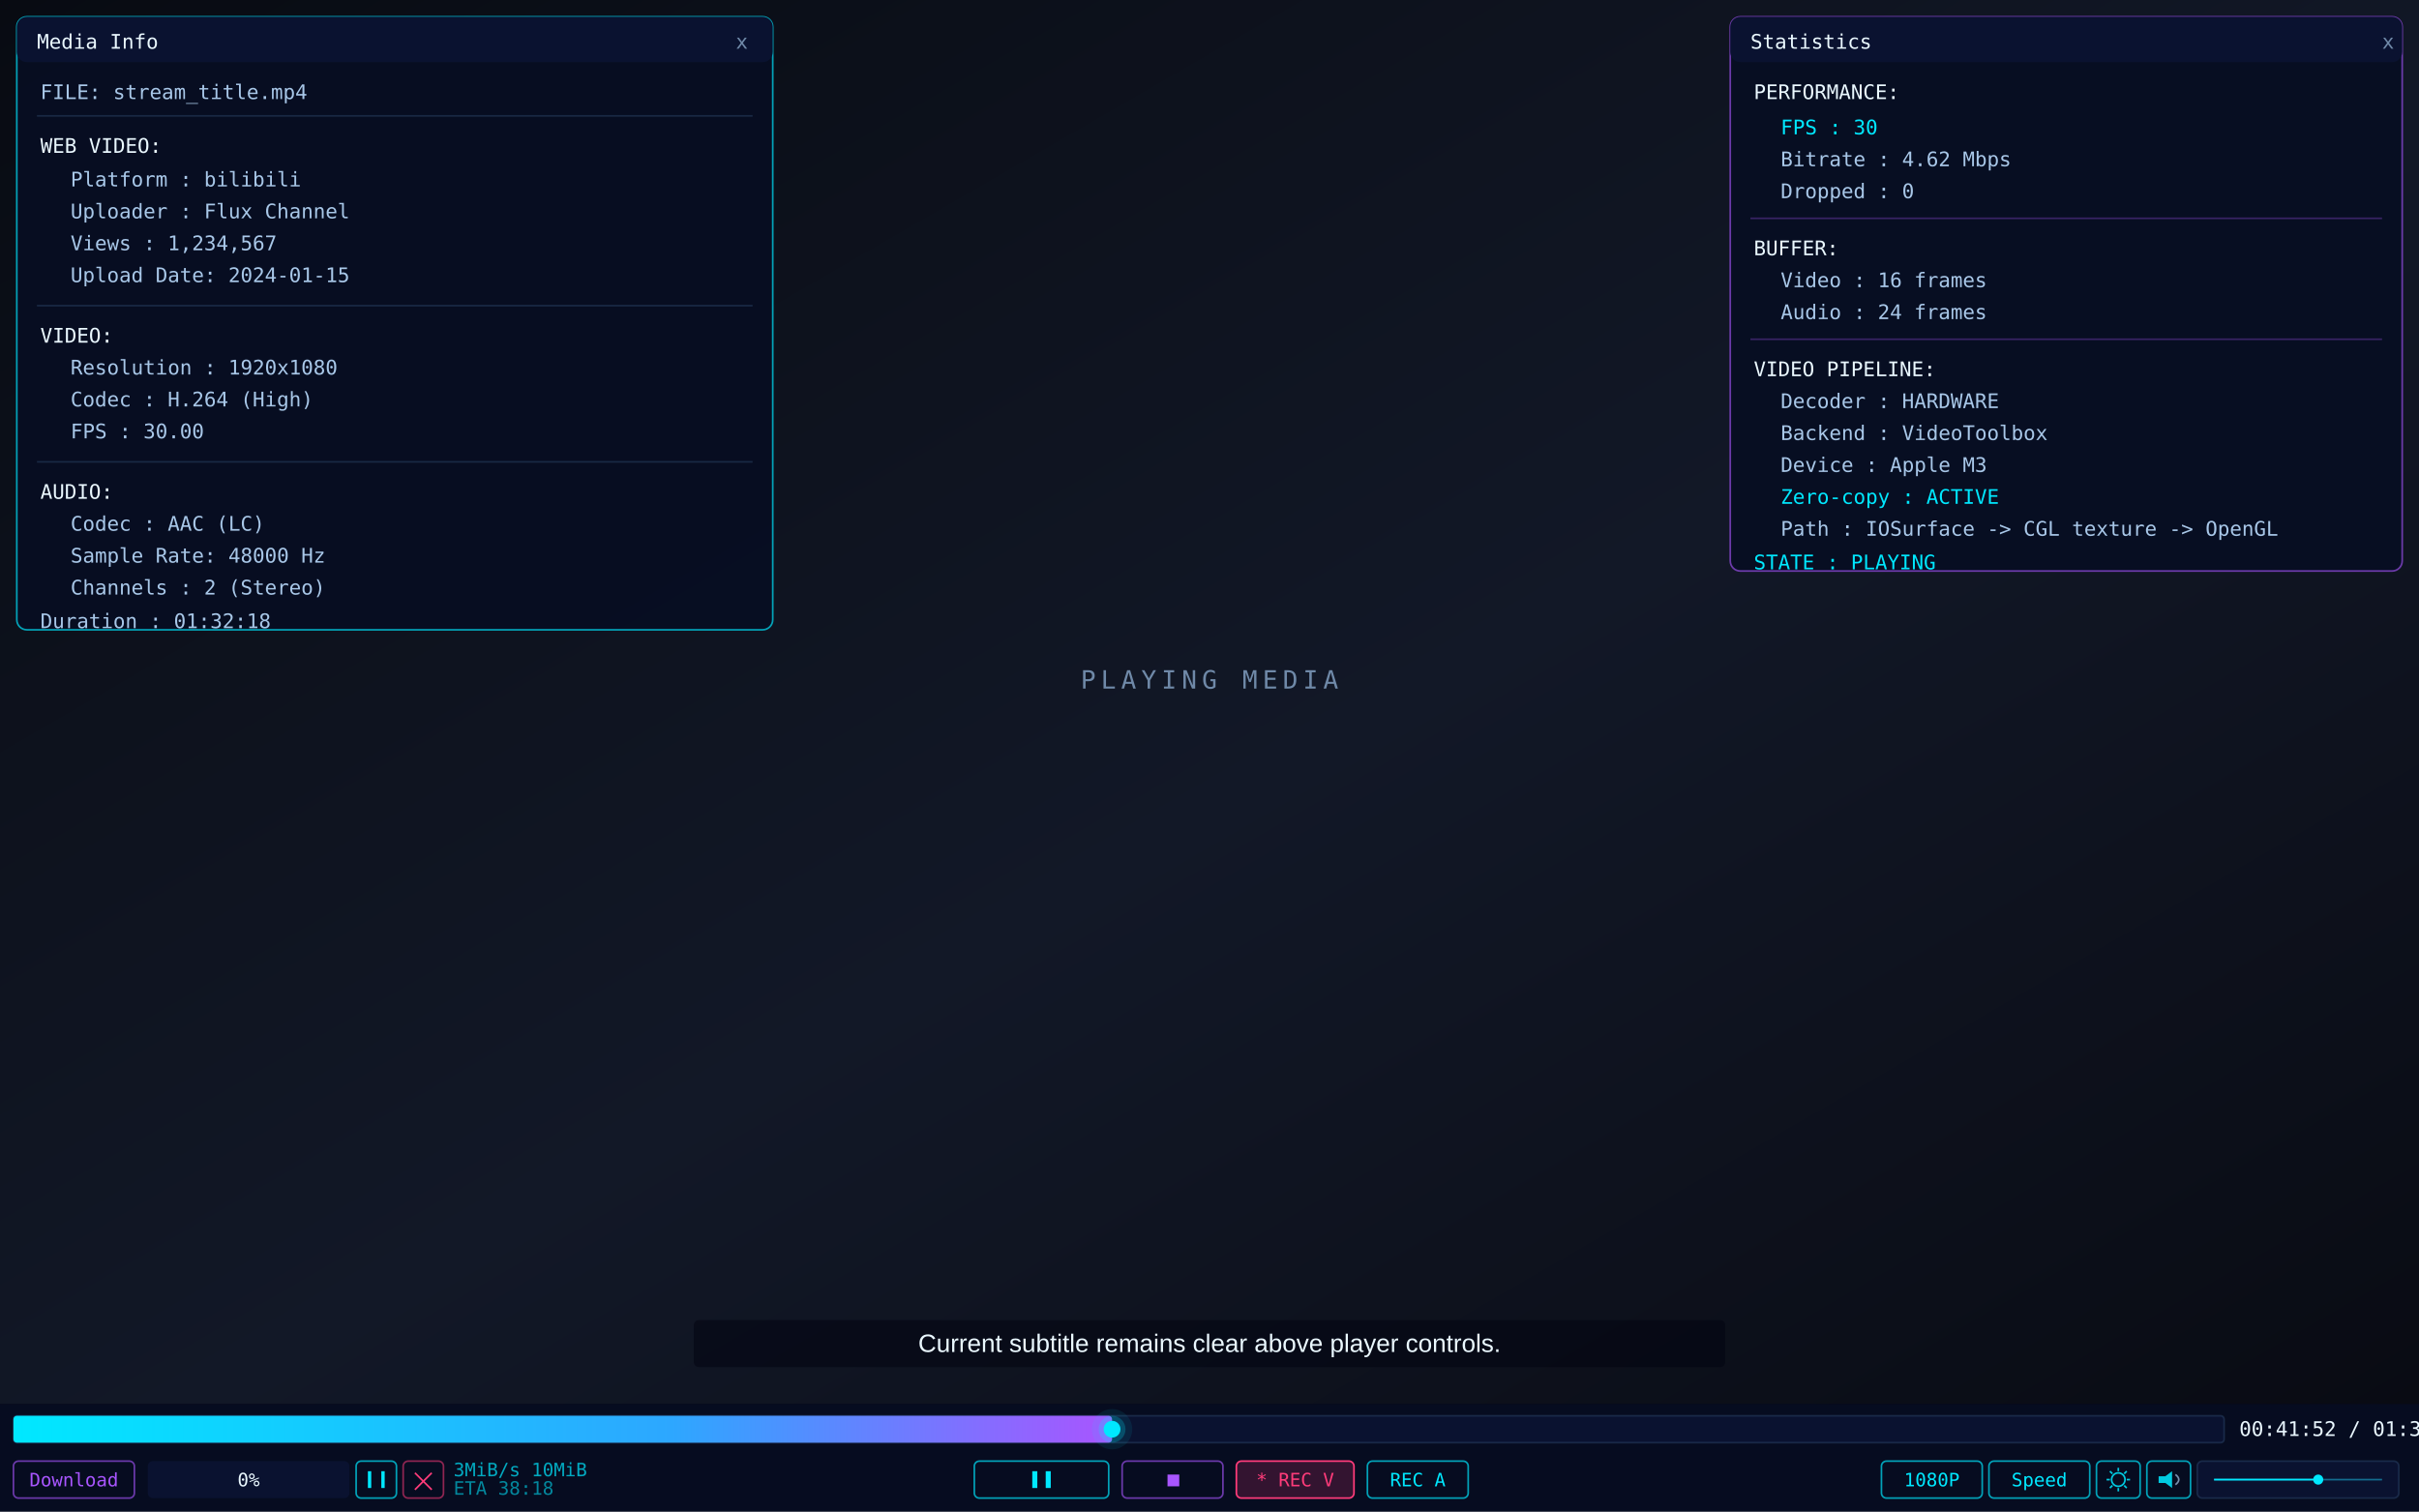
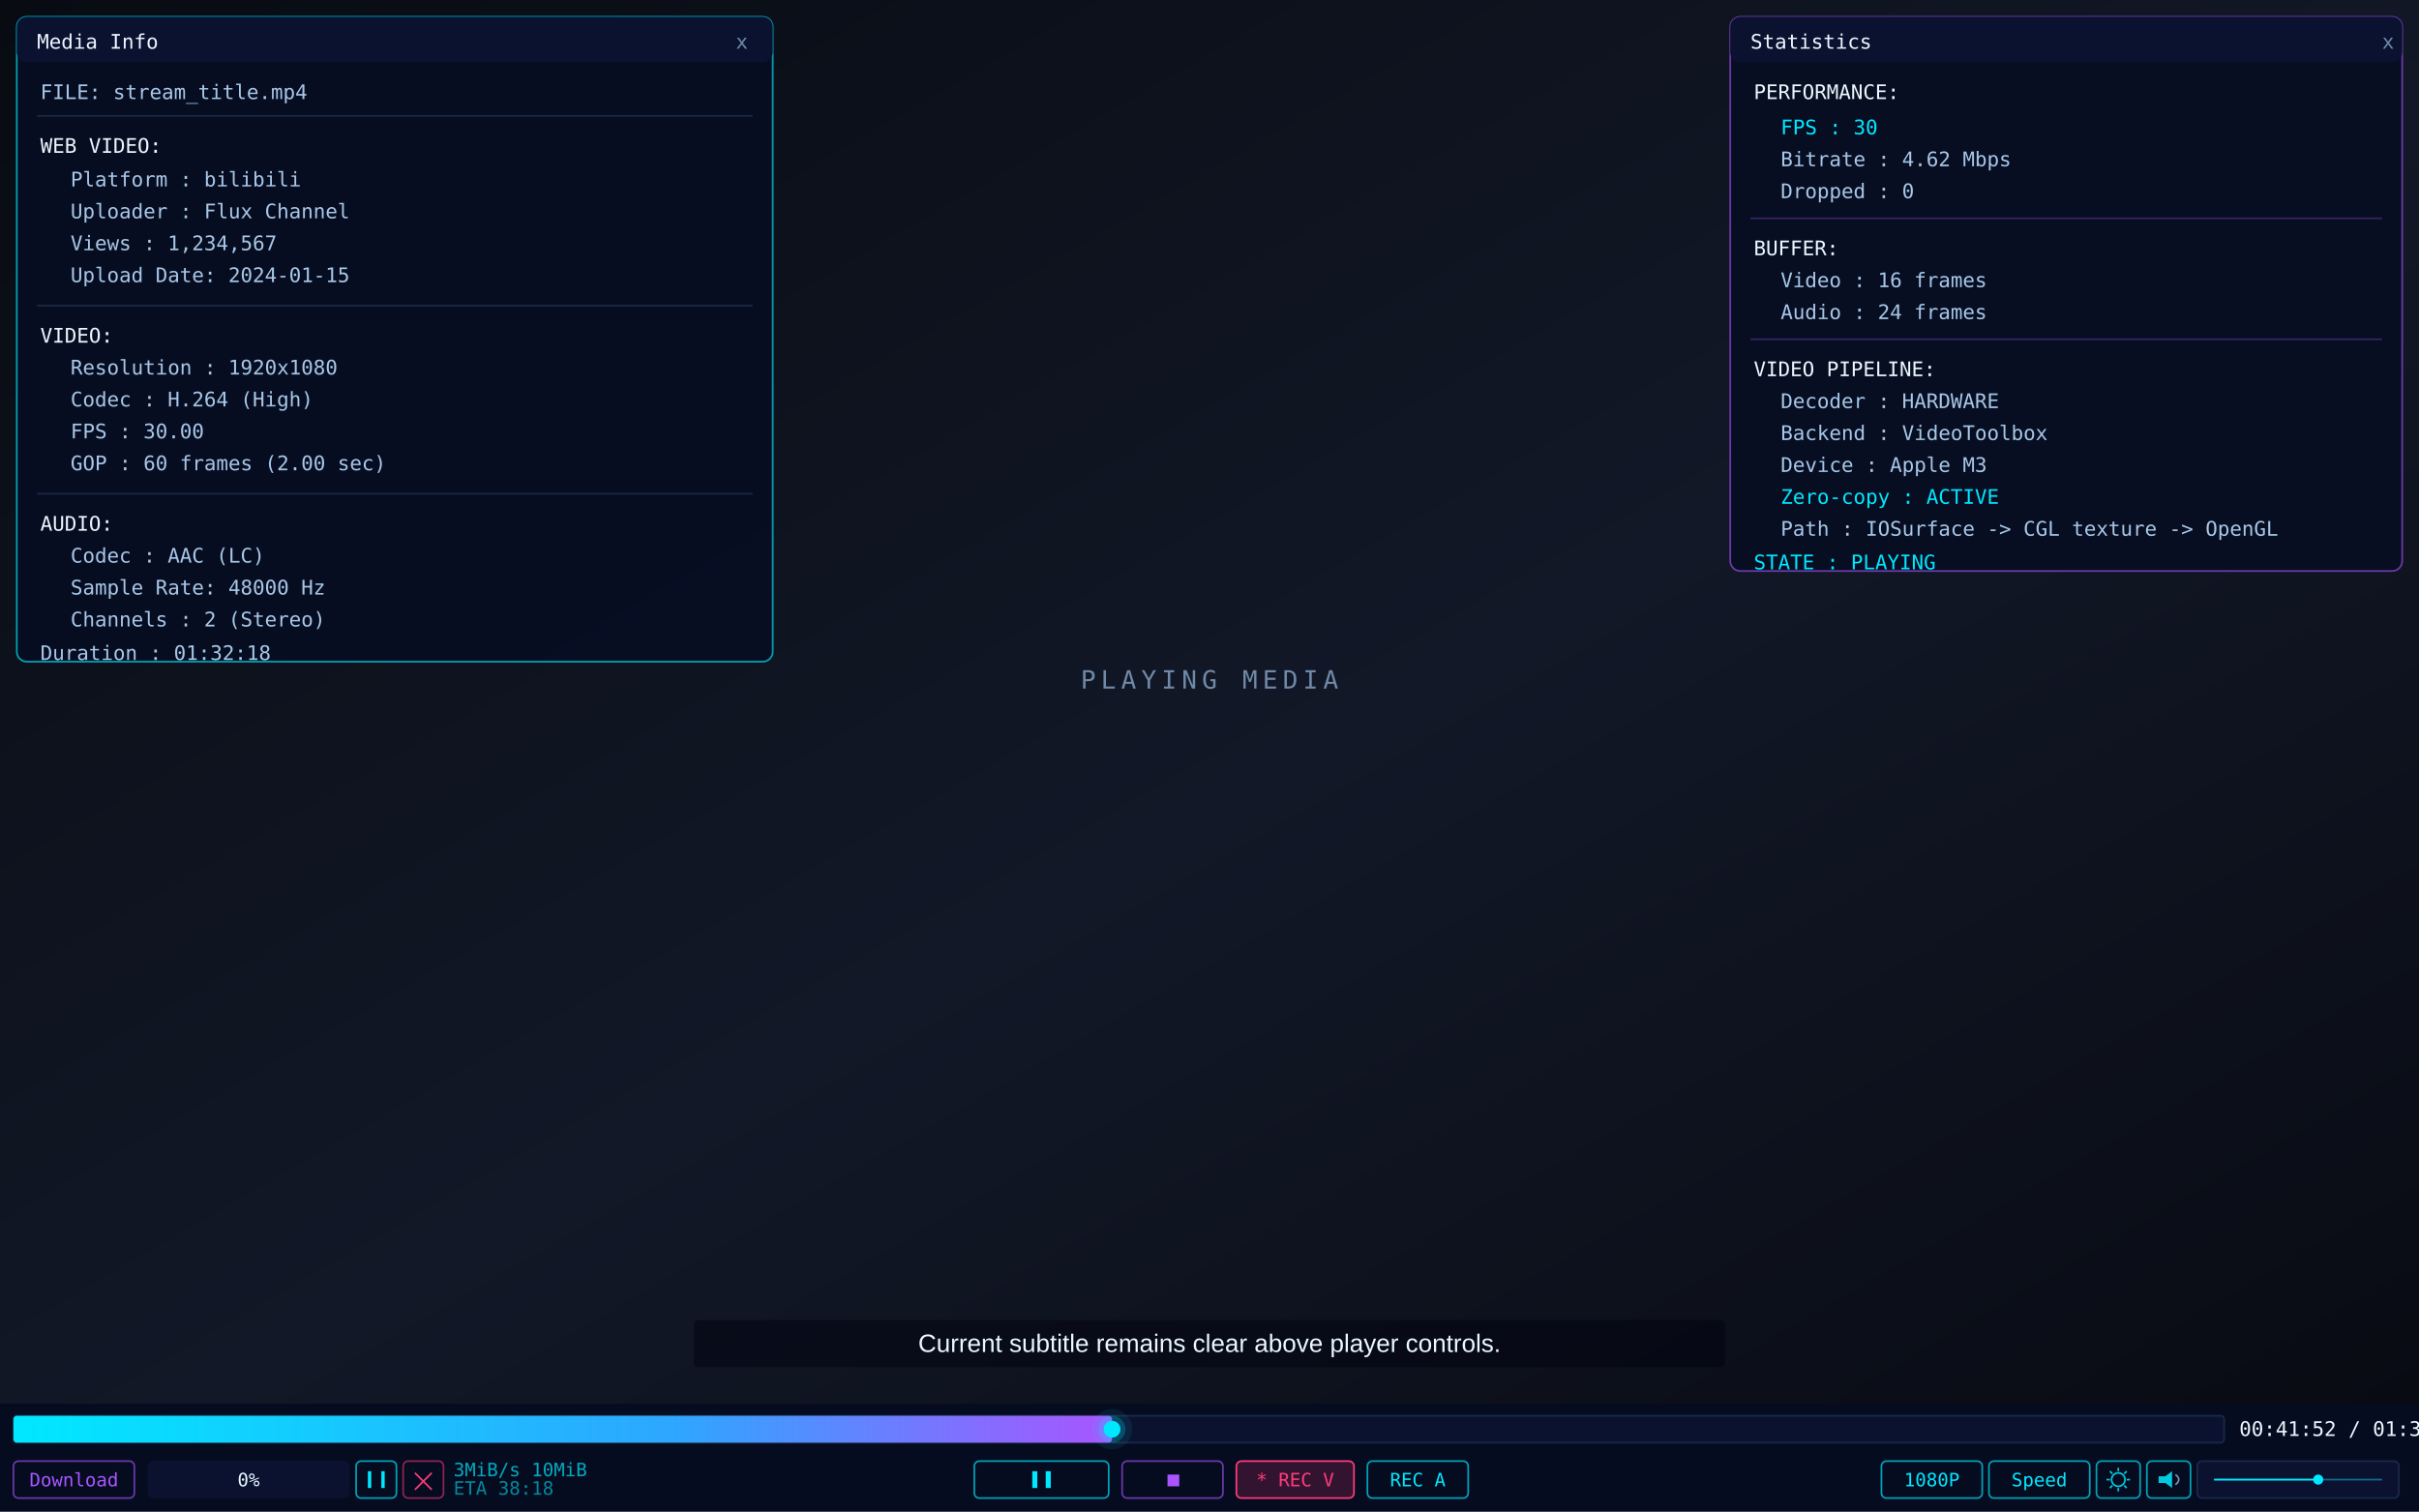
<svg xmlns="http://www.w3.org/2000/svg" width="1440" height="900" viewBox="0 0 1440 900" fill="none">
  <defs>
    <linearGradient id="video" x1="0" y1="0" x2="1" y2="1">
      <stop stop-color="#080B12" />
      <stop offset=".54" stop-color="#121827" />
      <stop offset="1" stop-color="#090B13" />
    </linearGradient>
    <linearGradient id="rail" x1="0" y1="0" x2="1" y2="0">
      <stop stop-color="#00E8FF" stop-opacity="0" />
      <stop offset=".28" stop-color="#00E8FF" />
      <stop offset=".72" stop-color="#A855FF" />
      <stop offset="1" stop-color="#FF3DF2" stop-opacity="0" />
    </linearGradient>
    <linearGradient id="played" x1="0" y1="0" x2="1" y2="0">
      <stop stop-color="#00E8FF" />
      <stop offset=".6" stop-color="#2DA7FF" />
      <stop offset="1" stop-color="#A855FF" />
    </linearGradient>
    <radialGradient id="frame" cx="0" cy="0" r="1" gradientTransform="translate(730 400) scale(520 310)">
      <stop stop-color="#2DA7FF" stop-opacity=".05" />
      <stop offset="1" stop-color="#030511" stop-opacity="0" />
    </radialGradient>
  </defs>
  <rect width="1440" height="900" fill="#030511" />
  <rect width="1440" height="836" fill="url(#video)" />
  <rect width="1440" height="836" fill="url(#frame)" />
  <text x="720" y="410" text-anchor="middle" font-family="Consolas, monospace" font-size="15" fill="#6F89A8" letter-spacing="3">PLAYING MEDIA</text>
  <g font-family="Consolas, monospace" font-size="12">
-     <rect x="10" y="10" width="450" height="365" rx="6" fill="#070D22" fill-opacity=".92" stroke="#00E8FF" stroke-opacity=".68" />
+     <rect x="10" y="10" width="450" height="384" rx="6" fill="#070D22" fill-opacity=".92" stroke="#00E8FF" stroke-opacity=".68" />
    <rect x="10" y="10" width="450" height="27" rx="6" fill="#0A1230" />
    <text x="22" y="29" fill="#EAF8FF">Media Info</text>
    <text x="438" y="29" fill="#6F89A8">x</text>
    <text x="24" y="59" fill="#A8C7E8">FILE: stream_title.mp4</text>
    <path d="M22 69H448" stroke="#5A8CBE" stroke-opacity=".22" />
    <text x="24" y="91" fill="#EAF8FF">WEB VIDEO:</text>
    <text x="42" y="111" fill="#A8C7E8">Platform   : bilibili</text>
    <text x="42" y="130" fill="#A8C7E8">Uploader   : Flux Channel</text>
    <text x="42" y="149" fill="#A8C7E8">Views      : 1,234,567</text>
    <text x="42" y="168" fill="#A8C7E8">Upload Date: 2024-01-15</text>
    <path d="M22 182H448" stroke="#5A8CBE" stroke-opacity=".22" />
    <text x="24" y="204" fill="#EAF8FF">VIDEO:</text>
    <text x="42" y="223" fill="#A8C7E8">Resolution : 1920x1080</text>
    <text x="42" y="242" fill="#A8C7E8">Codec      : H.264 (High)</text>
    <text x="42" y="261" fill="#A8C7E8">FPS        : 30.00</text>
-     <path d="M22 275H448" stroke="#5A8CBE" stroke-opacity=".22" />
-     <text x="24" y="297" fill="#EAF8FF">AUDIO:</text>
-     <text x="42" y="316" fill="#A8C7E8">Codec      : AAC (LC)</text>
-     <text x="42" y="335" fill="#A8C7E8">Sample Rate: 48000 Hz</text>
-     <text x="42" y="354" fill="#A8C7E8">Channels   : 2 (Stereo)</text>
-     <text x="24" y="374" fill="#A8C7E8">Duration   : 01:32:18</text>
+     <text x="42" y="280" fill="#A8C7E8">GOP        : 60 frames (2.00 sec)</text>
+     <path d="M22 294H448" stroke="#5A8CBE" stroke-opacity=".22" />
+     <text x="24" y="316" fill="#EAF8FF">AUDIO:</text>
+     <text x="42" y="335" fill="#A8C7E8">Codec      : AAC (LC)</text>
+     <text x="42" y="354" fill="#A8C7E8">Sample Rate: 48000 Hz</text>
+     <text x="42" y="373" fill="#A8C7E8">Channels   : 2 (Stereo)</text>
+     <text x="24" y="393" fill="#A8C7E8">Duration   : 01:32:18</text>
  </g>
  <g font-family="Consolas, monospace" font-size="12">
    <rect x="1030" y="10" width="400" height="330" rx="6" fill="#070D22" fill-opacity=".92" stroke="#A855FF" stroke-opacity=".62" />
    <rect x="1030" y="10" width="400" height="27" rx="6" fill="#0A1230" />
    <text x="1042" y="29" fill="#EAF8FF">Statistics</text>
    <text x="1418" y="29" fill="#6F89A8">x</text>
    <text x="1044" y="59" fill="#EAF8FF">PERFORMANCE:</text>
    <text x="1060" y="80" fill="#00E8FF">FPS        : 30</text>
    <text x="1060" y="99" fill="#A8C7E8">Bitrate    : 4.62 Mbps</text>
    <text x="1060" y="118" fill="#A8C7E8">Dropped    : 0</text>
    <path d="M1042 130H1418" stroke="#A855FF" stroke-opacity=".3" />
    <text x="1044" y="152" fill="#EAF8FF">BUFFER:</text>
    <text x="1060" y="171" fill="#A8C7E8">Video : 16 frames</text>
    <text x="1060" y="190" fill="#A8C7E8">Audio : 24 frames</text>
    <path d="M1042 202H1418" stroke="#A855FF" stroke-opacity=".3" />
    <text x="1044" y="224" fill="#EAF8FF">VIDEO PIPELINE:</text>
    <text x="1060" y="243" fill="#A8C7E8">Decoder   : HARDWARE</text>
    <text x="1060" y="262" fill="#A8C7E8">Backend   : VideoToolbox</text>
    <text x="1060" y="281" fill="#A8C7E8">Device    : Apple M3</text>
    <text x="1060" y="300" fill="#00E8FF">Zero-copy : ACTIVE</text>
    <text x="1060" y="319" fill="#A8C7E8">Path      : IOSurface -&gt; CGL texture -&gt; OpenGL</text>
    <text x="1044" y="339" fill="#00E8FF">STATE : PLAYING</text>
  </g>
  <rect x="413" y="786" width="614" height="28" rx="3" fill="#030511" fill-opacity=".55" />
  <text x="720" y="805" text-anchor="middle" font-family="Arial, sans-serif" font-size="15" fill="#EAF8FF">Current subtitle remains clear above player controls.</text>
  <rect y="836" width="1440" height="64" fill="#070D22" fill-opacity=".92" />
  <path d="M0 837H1440" stroke="url(#rail)" stroke-width="2" />
  <rect x="8" y="843" width="1316" height="16" rx="2" fill="#0A1230" stroke="#5A8CBE" stroke-opacity=".22" />
  <rect x="8" y="843" width="654" height="16" rx="2" fill="url(#played)" />
  <circle cx="662" cy="851" r="12" fill="#00E8FF" fill-opacity=".08" />
  <circle cx="662" cy="851" r="8" fill="#00E8FF" fill-opacity=".22" />
  <circle cx="662" cy="851" r="5" fill="#00E8FF" />
  <text x="1333" y="855" font-family="Consolas, monospace" font-size="12" fill="#EAF8FF">00:41:52 / 01:32:18</text>
  <g font-family="Consolas, monospace" font-size="11">
    <rect x="8" y="870" width="72" height="22" rx="3" stroke="#A855FF" stroke-opacity=".62" />
    <text x="44" y="885" text-anchor="middle" fill="#A855FF">Download</text>
    <rect x="88" y="870" width="120" height="22" rx="3" fill="#0A1230" />
    <text x="148" y="885" text-anchor="middle" fill="#EAF8FF">0%</text>
    <rect x="212" y="870" width="24" height="22" rx="3" stroke="#00E8FF" stroke-opacity=".68" />
    <path d="M220 876V886M228 876V886" stroke="#00E8FF" stroke-width="2" />
    <rect x="240" y="870" width="24" height="22" rx="3" stroke="#FF3B7A" stroke-opacity=".55" />
    <path d="M247 877L257 887M257 877L247 887" stroke="#FF3B7A" />
    <text x="270" y="879" fill="#00E8FF" fill-opacity=".72">3MiB/s  10MiB</text>
    <text x="270" y="890" fill="#00E8FF" fill-opacity=".56">ETA 38:18</text>
  </g>
  <g font-family="Consolas, monospace" font-size="11">
    <rect x="580" y="870" width="80" height="22" rx="3" stroke="#00E8FF" stroke-opacity=".68" />
    <path d="M616 876V886M624 876V886" stroke="#00E8FF" stroke-width="3" />
    <rect x="668" y="870" width="60" height="22" rx="3" stroke="#A855FF" stroke-opacity=".62" />
    <rect x="695" y="878" width="7" height="7" fill="#A855FF" />
    <rect x="736" y="870" width="70" height="22" rx="3" fill="#FF3B7A" fill-opacity=".18" stroke="#FF3B7A" />
    <text x="771" y="885" text-anchor="middle" fill="#FF3B7A">* REC V</text>
    <rect x="814" y="870" width="60" height="22" rx="3" stroke="#00E8FF" stroke-opacity=".68" />
    <text x="844" y="885" text-anchor="middle" fill="#00E8FF">REC A</text>
  </g>
  <g font-family="Consolas, monospace" font-size="11">
    <rect x="1120" y="870" width="60" height="22" rx="3" stroke="#00E8FF" stroke-opacity=".68" />
    <text x="1150" y="885" text-anchor="middle" fill="#00E8FF">1080P</text>
    <rect x="1184" y="870" width="60" height="22" rx="3" stroke="#00E8FF" stroke-opacity=".68" />
    <text x="1214" y="885" text-anchor="middle" fill="#00E8FF">Speed</text>
    <rect x="1248" y="870" width="26" height="22" rx="3" stroke="#00E8FF" stroke-opacity=".68" />
    <g stroke="#00E8FF" stroke-opacity=".86" fill="none">
      <circle cx="1261" cy="881" r="4" />
      <path d="M1261 874V876M1261 886V888M1254 881H1256M1266 881H1268M1256 876L1257.5 877.5M1264.5 884.5L1266 886M1266 876L1264.5 877.5M1257.5 884.5L1256 886" />
    </g>
    <rect x="1278" y="870" width="26" height="22" rx="3" stroke="#00E8FF" stroke-opacity=".68" />
    <path d="M1285 879H1289L1293 876V886L1289 883H1285Z" fill="#00E8FF" fill-opacity=".86" />
    <path d="M1295 878Q1299 881 1295 884" stroke="#A8C7E8" stroke-opacity=".7" />
    <rect x="1308" y="870" width="120" height="22" rx="3" fill="#0A1230" stroke="#5A8CBE" stroke-opacity=".22" />
    <path d="M1318 881H1418" stroke="#136C8F" />
    <path d="M1318 881H1380" stroke="#00E8FF" />
    <circle cx="1380" cy="881" r="3" fill="#00E8FF" />
  </g>
</svg>
